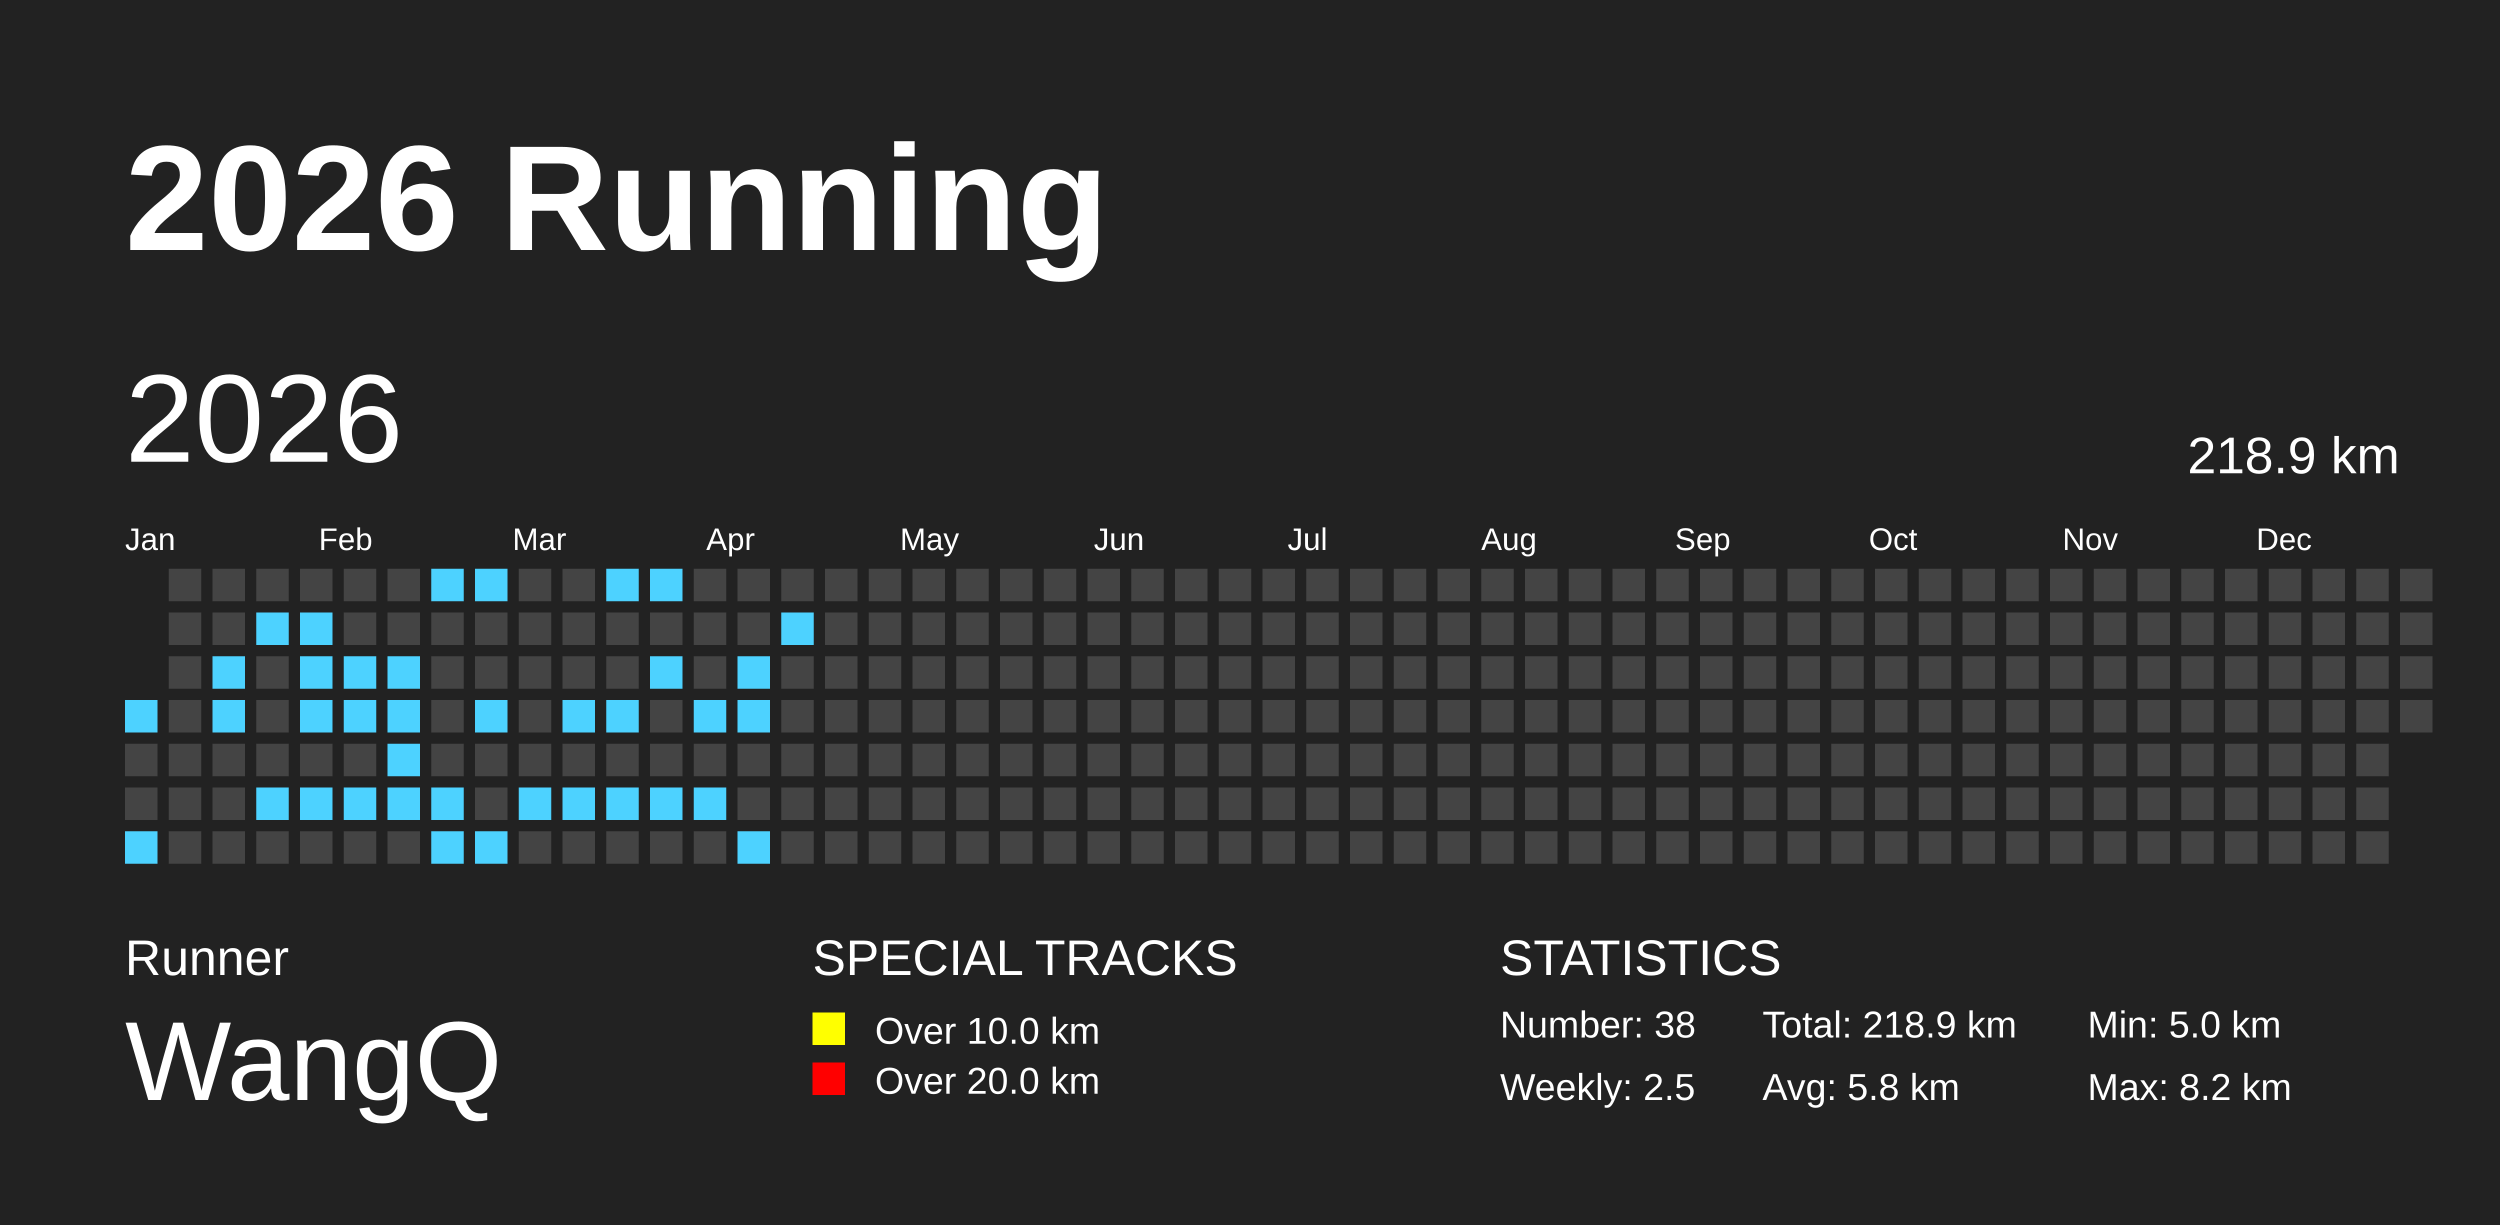
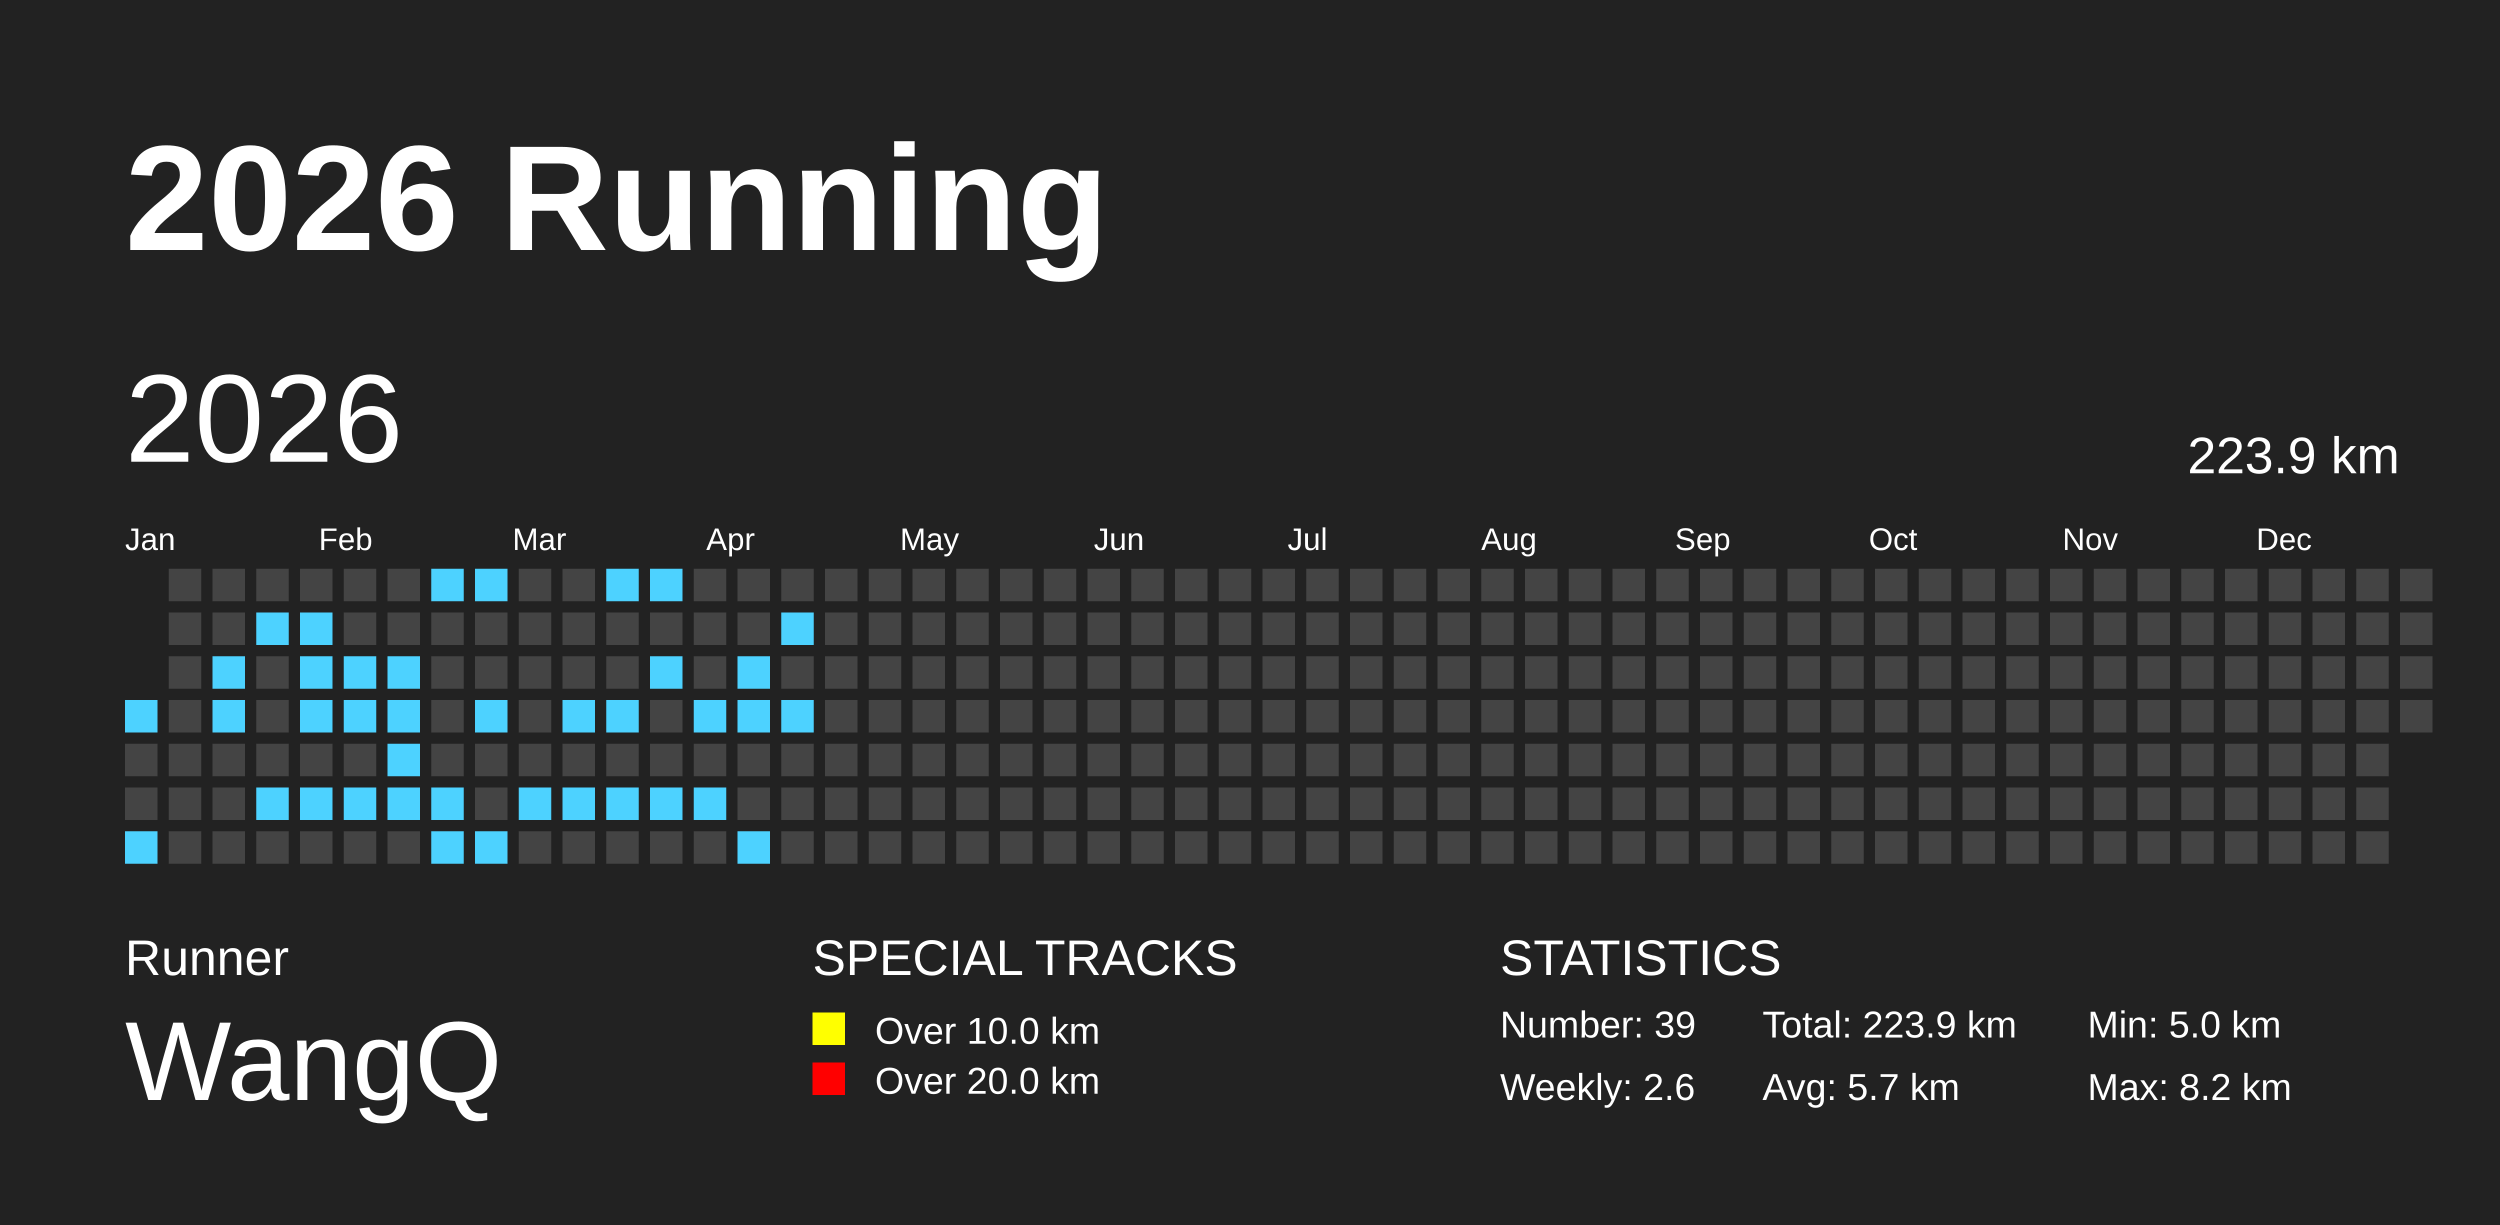
<svg xmlns="http://www.w3.org/2000/svg" baseProfile="full" height="98mm" version="1.1" viewBox="0,0,200,98" width="200mm">
  <defs />
  <rect fill="#222222" height="98" width="200" x="0" y="0" />
  <text fill="#FFFFFF" style="font-size:12px; font-family:Arial; font-weight:bold;" x="10" y="20">2026 Running</text>
  <text fill="#FFFFFF" style="font-size:4px; font-family:Arial" x="10" y="78">Runner</text>
  <text fill="#FFFFFF" style="font-size:9px; font-family:Arial" x="10" y="88">WangQ</text>
  <text fill="#FFFFFF" style="font-size:4px; font-family:Arial" x="65" y="78">SPECIAL TRACKS</text>
  <rect fill="yellow" height="2.6" width="2.6" x="65" y="81" />
  <text fill="#FFFFFF" style="font-size:3px; font-family:Arial" x="70" y="83.5">Over 10.0 km</text>
  <rect fill="red" height="2.6" width="2.6" x="65" y="85" />
  <text fill="#FFFFFF" style="font-size:3px; font-family:Arial" x="70" y="87.5">Over 20.0 km</text>
  <text fill="#FFFFFF" style="font-size:4px; font-family:Arial" x="120" y="78">STATISTICS</text>
-   <text fill="#FFFFFF" style="font-size:3px; font-family:Arial" x="120" y="83">Number: 38</text>
-   <text fill="#FFFFFF" style="font-size:3px; font-family:Arial" x="120" y="88">Weekly: 2.5</text>
-   <text fill="#FFFFFF" style="font-size:3px; font-family:Arial" x="141" y="83">Total: 218.9 km</text>
-   <text fill="#FFFFFF" style="font-size:3px; font-family:Arial" x="141" y="88">Avg: 5.8 km</text>
+   <text fill="#FFFFFF" style="font-size:3px; font-family:Arial" x="120" y="83">Number: 39</text>
+   <text fill="#FFFFFF" style="font-size:3px; font-family:Arial" x="120" y="88">Weekly: 2.6</text>
+   <text fill="#FFFFFF" style="font-size:3px; font-family:Arial" x="141" y="83">Total: 223.9 km</text>
+   <text fill="#FFFFFF" style="font-size:3px; font-family:Arial" x="141" y="88">Avg: 5.7 km</text>
  <text fill="#FFFFFF" style="font-size:3px; font-family:Arial" x="167" y="83">Min: 5.0 km</text>
  <text fill="#FFFFFF" style="font-size:3px; font-family:Arial" x="167" y="88">Max: 8.2 km</text>
  <text dominant-baseline="hanging" fill="#FFFFFF" style="font-size:10.0px; font-family:Arial;" x="10" y="30">2026</text>
-   <text dominant-baseline="hanging" fill="#FFFFFF" style="font-size:4.125px; font-family:Arial;" x="175" y="35">218.9 km</text>
+   <text dominant-baseline="hanging" fill="#FFFFFF" style="font-size:4.125px; font-family:Arial;" x="175" y="35">223.9 km</text>
  <text fill="#FFFFFF" style="font-size:2.5px; font-family:Arial" x="10.0" y="44">Jan</text>
  <text fill="#FFFFFF" style="font-size:2.5px; font-family:Arial" x="25.5" y="44">Feb</text>
  <text fill="#FFFFFF" style="font-size:2.5px; font-family:Arial" x="41.0" y="44">Mar</text>
  <text fill="#FFFFFF" style="font-size:2.5px; font-family:Arial" x="56.5" y="44">Apr</text>
  <text fill="#FFFFFF" style="font-size:2.5px; font-family:Arial" x="72.0" y="44">May</text>
  <text fill="#FFFFFF" style="font-size:2.5px; font-family:Arial" x="87.5" y="44">Jun</text>
  <text fill="#FFFFFF" style="font-size:2.5px; font-family:Arial" x="103.0" y="44">Jul</text>
  <text fill="#FFFFFF" style="font-size:2.5px; font-family:Arial" x="118.5" y="44">Aug</text>
  <text fill="#FFFFFF" style="font-size:2.5px; font-family:Arial" x="134.0" y="44">Sep</text>
  <text fill="#FFFFFF" style="font-size:2.5px; font-family:Arial" x="149.5" y="44">Oct</text>
  <text fill="#FFFFFF" style="font-size:2.5px; font-family:Arial" x="165.0" y="44">Nov</text>
  <text fill="#FFFFFF" style="font-size:2.5px; font-family:Arial" x="180.5" y="44">Dec</text>
  <rect fill="#4DD2FF" height="2.6" width="2.6" x="10.0" y="56.0" />
  <rect fill="#444444" height="2.6" width="2.6" x="10.0" y="59.5" />
  <rect fill="#444444" height="2.6" width="2.6" x="10.0" y="63.0" />
  <rect fill="#4DD2FF" height="2.6" width="2.6" x="10.0" y="66.5" />
  <rect fill="#444444" height="2.6" width="2.6" x="13.5" y="45.5" />
  <rect fill="#444444" height="2.6" width="2.6" x="13.5" y="49.0" />
  <rect fill="#444444" height="2.6" width="2.6" x="13.5" y="52.5" />
  <rect fill="#444444" height="2.6" width="2.6" x="13.5" y="56.0" />
  <rect fill="#444444" height="2.6" width="2.6" x="13.5" y="59.5" />
  <rect fill="#444444" height="2.6" width="2.6" x="13.5" y="63.0" />
  <rect fill="#444444" height="2.6" width="2.6" x="13.5" y="66.5" />
  <rect fill="#444444" height="2.6" width="2.6" x="17.0" y="45.5" />
  <rect fill="#444444" height="2.6" width="2.6" x="17.0" y="49.0" />
  <rect fill="#4DD2FF" height="2.6" width="2.6" x="17.0" y="52.5" />
  <rect fill="#4DD2FF" height="2.6" width="2.6" x="17.0" y="56.0" />
  <rect fill="#444444" height="2.6" width="2.6" x="17.0" y="59.5" />
  <rect fill="#444444" height="2.6" width="2.6" x="17.0" y="63.0" />
  <rect fill="#444444" height="2.6" width="2.6" x="17.0" y="66.5" />
  <rect fill="#444444" height="2.6" width="2.6" x="20.5" y="45.5" />
  <rect fill="#4DD2FF" height="2.6" width="2.6" x="20.5" y="49.0" />
  <rect fill="#444444" height="2.6" width="2.6" x="20.5" y="52.5" />
  <rect fill="#444444" height="2.6" width="2.6" x="20.5" y="56.0" />
  <rect fill="#444444" height="2.6" width="2.6" x="20.5" y="59.5" />
  <rect fill="#4DD2FF" height="2.6" width="2.6" x="20.5" y="63.0" />
  <rect fill="#444444" height="2.6" width="2.6" x="20.5" y="66.5" />
  <rect fill="#444444" height="2.6" width="2.6" x="24.0" y="45.5" />
  <rect fill="#4DD2FF" height="2.6" width="2.6" x="24.0" y="49.0" />
  <rect fill="#4DD2FF" height="2.6" width="2.6" x="24.0" y="52.5" />
  <rect fill="#4DD2FF" height="2.6" width="2.6" x="24.0" y="56.0" />
  <rect fill="#444444" height="2.6" width="2.6" x="24.0" y="59.5" />
  <rect fill="#4DD2FF" height="2.6" width="2.6" x="24.0" y="63.0" />
  <rect fill="#444444" height="2.6" width="2.6" x="24.0" y="66.5" />
  <rect fill="#444444" height="2.6" width="2.6" x="27.5" y="45.5" />
  <rect fill="#444444" height="2.6" width="2.6" x="27.5" y="49.0" />
  <rect fill="#4DD2FF" height="2.6" width="2.6" x="27.5" y="52.5" />
  <rect fill="#4DD2FF" height="2.6" width="2.6" x="27.5" y="56.0" />
  <rect fill="#444444" height="2.6" width="2.6" x="27.5" y="59.5" />
  <rect fill="#4DD2FF" height="2.6" width="2.6" x="27.5" y="63.0" />
  <rect fill="#444444" height="2.6" width="2.6" x="27.5" y="66.5" />
  <rect fill="#444444" height="2.6" width="2.6" x="31.0" y="45.5" />
  <rect fill="#444444" height="2.6" width="2.6" x="31.0" y="49.0" />
  <rect fill="#4DD2FF" height="2.6" width="2.6" x="31.0" y="52.5" />
  <rect fill="#4DD2FF" height="2.6" width="2.6" x="31.0" y="56.0" />
  <rect fill="#4DD2FF" height="2.6" width="2.6" x="31.0" y="59.5" />
  <rect fill="#4DD2FF" height="2.6" width="2.6" x="31.0" y="63.0" />
  <rect fill="#444444" height="2.6" width="2.6" x="31.0" y="66.5" />
  <rect fill="#4DD2FF" height="2.6" width="2.6" x="34.5" y="45.5" />
  <rect fill="#444444" height="2.6" width="2.6" x="34.5" y="49.0" />
  <rect fill="#444444" height="2.6" width="2.6" x="34.5" y="52.5" />
  <rect fill="#444444" height="2.6" width="2.6" x="34.5" y="56.0" />
  <rect fill="#444444" height="2.6" width="2.6" x="34.5" y="59.5" />
  <rect fill="#4DD2FF" height="2.6" width="2.6" x="34.5" y="63.0" />
  <rect fill="#4DD2FF" height="2.6" width="2.6" x="34.5" y="66.5" />
  <rect fill="#4DD2FF" height="2.6" width="2.6" x="38.0" y="45.5" />
  <rect fill="#444444" height="2.6" width="2.6" x="38.0" y="49.0" />
  <rect fill="#444444" height="2.6" width="2.6" x="38.0" y="52.5" />
  <rect fill="#4DD2FF" height="2.6" width="2.6" x="38.0" y="56.0" />
  <rect fill="#444444" height="2.6" width="2.6" x="38.0" y="59.5" />
  <rect fill="#444444" height="2.6" width="2.6" x="38.0" y="63.0" />
  <rect fill="#4DD2FF" height="2.6" width="2.6" x="38.0" y="66.5" />
  <rect fill="#444444" height="2.6" width="2.6" x="41.5" y="45.5" />
  <rect fill="#444444" height="2.6" width="2.6" x="41.5" y="49.0" />
  <rect fill="#444444" height="2.6" width="2.6" x="41.5" y="52.5" />
  <rect fill="#444444" height="2.6" width="2.6" x="41.5" y="56.0" />
  <rect fill="#444444" height="2.6" width="2.6" x="41.5" y="59.5" />
  <rect fill="#4DD2FF" height="2.6" width="2.6" x="41.5" y="63.0" />
  <rect fill="#444444" height="2.6" width="2.6" x="41.5" y="66.5" />
  <rect fill="#444444" height="2.6" width="2.6" x="45.0" y="45.5" />
  <rect fill="#444444" height="2.6" width="2.6" x="45.0" y="49.0" />
  <rect fill="#444444" height="2.6" width="2.6" x="45.0" y="52.5" />
  <rect fill="#4DD2FF" height="2.6" width="2.6" x="45.0" y="56.0" />
  <rect fill="#444444" height="2.6" width="2.6" x="45.0" y="59.5" />
  <rect fill="#4DD2FF" height="2.6" width="2.6" x="45.0" y="63.0" />
  <rect fill="#444444" height="2.6" width="2.6" x="45.0" y="66.5" />
  <rect fill="#4DD2FF" height="2.6" width="2.6" x="48.5" y="45.5" />
  <rect fill="#444444" height="2.6" width="2.6" x="48.5" y="49.0" />
  <rect fill="#444444" height="2.6" width="2.6" x="48.5" y="52.5" />
  <rect fill="#4DD2FF" height="2.6" width="2.6" x="48.5" y="56.0" />
  <rect fill="#444444" height="2.6" width="2.6" x="48.5" y="59.5" />
  <rect fill="#4DD2FF" height="2.6" width="2.6" x="48.5" y="63.0" />
  <rect fill="#444444" height="2.6" width="2.6" x="48.5" y="66.5" />
  <rect fill="#4DD2FF" height="2.6" width="2.6" x="52.0" y="45.5" />
  <rect fill="#444444" height="2.6" width="2.6" x="52.0" y="49.0" />
  <rect fill="#4DD2FF" height="2.6" width="2.6" x="52.0" y="52.5" />
  <rect fill="#444444" height="2.6" width="2.6" x="52.0" y="56.0" />
  <rect fill="#444444" height="2.6" width="2.6" x="52.0" y="59.5" />
  <rect fill="#4DD2FF" height="2.6" width="2.6" x="52.0" y="63.0" />
  <rect fill="#444444" height="2.6" width="2.6" x="52.0" y="66.5" />
  <rect fill="#444444" height="2.6" width="2.6" x="55.5" y="45.5" />
  <rect fill="#444444" height="2.6" width="2.6" x="55.5" y="49.0" />
  <rect fill="#444444" height="2.6" width="2.6" x="55.5" y="52.5" />
  <rect fill="#4DD2FF" height="2.6" width="2.6" x="55.5" y="56.0" />
  <rect fill="#444444" height="2.6" width="2.6" x="55.5" y="59.5" />
  <rect fill="#4DD2FF" height="2.6" width="2.6" x="55.5" y="63.0" />
  <rect fill="#444444" height="2.6" width="2.6" x="55.5" y="66.5" />
  <rect fill="#444444" height="2.6" width="2.6" x="59.0" y="45.5" />
  <rect fill="#444444" height="2.6" width="2.6" x="59.0" y="49.0" />
  <rect fill="#4DD2FF" height="2.6" width="2.6" x="59.0" y="52.5" />
  <rect fill="#4DD2FF" height="2.6" width="2.6" x="59.0" y="56.0" />
  <rect fill="#444444" height="2.6" width="2.6" x="59.0" y="59.5" />
  <rect fill="#444444" height="2.6" width="2.6" x="59.0" y="63.0" />
  <rect fill="#4DD2FF" height="2.6" width="2.6" x="59.0" y="66.5" />
  <rect fill="#444444" height="2.6" width="2.6" x="62.5" y="45.5" />
  <rect fill="#4DD2FF" height="2.6" width="2.6" x="62.5" y="49.0" />
  <rect fill="#444444" height="2.6" width="2.6" x="62.5" y="52.5" />
-   <rect fill="#444444" height="2.6" width="2.6" x="62.5" y="56.0" />
+   <rect fill="#4DD2FF" height="2.6" width="2.6" x="62.5" y="56.0" />
  <rect fill="#444444" height="2.6" width="2.6" x="62.5" y="59.5" />
  <rect fill="#444444" height="2.6" width="2.6" x="62.5" y="63.0" />
  <rect fill="#444444" height="2.6" width="2.6" x="62.5" y="66.5" />
  <rect fill="#444444" height="2.6" width="2.6" x="66.0" y="45.5" />
  <rect fill="#444444" height="2.6" width="2.6" x="66.0" y="49.0" />
  <rect fill="#444444" height="2.6" width="2.6" x="66.0" y="52.5" />
  <rect fill="#444444" height="2.6" width="2.6" x="66.0" y="56.0" />
  <rect fill="#444444" height="2.6" width="2.6" x="66.0" y="59.5" />
  <rect fill="#444444" height="2.6" width="2.6" x="66.0" y="63.0" />
  <rect fill="#444444" height="2.6" width="2.6" x="66.0" y="66.5" />
  <rect fill="#444444" height="2.6" width="2.6" x="69.5" y="45.5" />
  <rect fill="#444444" height="2.6" width="2.6" x="69.5" y="49.0" />
  <rect fill="#444444" height="2.6" width="2.6" x="69.5" y="52.5" />
  <rect fill="#444444" height="2.6" width="2.6" x="69.5" y="56.0" />
  <rect fill="#444444" height="2.6" width="2.6" x="69.5" y="59.5" />
  <rect fill="#444444" height="2.6" width="2.6" x="69.5" y="63.0" />
  <rect fill="#444444" height="2.6" width="2.6" x="69.5" y="66.5" />
  <rect fill="#444444" height="2.6" width="2.6" x="73.0" y="45.5" />
  <rect fill="#444444" height="2.6" width="2.6" x="73.0" y="49.0" />
  <rect fill="#444444" height="2.6" width="2.6" x="73.0" y="52.5" />
  <rect fill="#444444" height="2.6" width="2.6" x="73.0" y="56.0" />
  <rect fill="#444444" height="2.6" width="2.6" x="73.0" y="59.5" />
  <rect fill="#444444" height="2.6" width="2.6" x="73.0" y="63.0" />
  <rect fill="#444444" height="2.6" width="2.6" x="73.0" y="66.5" />
  <rect fill="#444444" height="2.6" width="2.6" x="76.5" y="45.5" />
  <rect fill="#444444" height="2.6" width="2.6" x="76.5" y="49.0" />
  <rect fill="#444444" height="2.6" width="2.6" x="76.5" y="52.5" />
  <rect fill="#444444" height="2.6" width="2.6" x="76.5" y="56.0" />
  <rect fill="#444444" height="2.6" width="2.6" x="76.5" y="59.5" />
  <rect fill="#444444" height="2.6" width="2.6" x="76.5" y="63.0" />
  <rect fill="#444444" height="2.6" width="2.6" x="76.5" y="66.5" />
  <rect fill="#444444" height="2.6" width="2.6" x="80.0" y="45.5" />
  <rect fill="#444444" height="2.6" width="2.6" x="80.0" y="49.0" />
  <rect fill="#444444" height="2.6" width="2.6" x="80.0" y="52.5" />
  <rect fill="#444444" height="2.6" width="2.6" x="80.0" y="56.0" />
  <rect fill="#444444" height="2.6" width="2.6" x="80.0" y="59.5" />
  <rect fill="#444444" height="2.6" width="2.6" x="80.0" y="63.0" />
  <rect fill="#444444" height="2.6" width="2.6" x="80.0" y="66.5" />
  <rect fill="#444444" height="2.6" width="2.6" x="83.5" y="45.5" />
  <rect fill="#444444" height="2.6" width="2.6" x="83.5" y="49.0" />
  <rect fill="#444444" height="2.6" width="2.6" x="83.5" y="52.5" />
  <rect fill="#444444" height="2.6" width="2.6" x="83.5" y="56.0" />
  <rect fill="#444444" height="2.6" width="2.6" x="83.5" y="59.5" />
  <rect fill="#444444" height="2.6" width="2.6" x="83.5" y="63.0" />
  <rect fill="#444444" height="2.6" width="2.6" x="83.5" y="66.5" />
  <rect fill="#444444" height="2.6" width="2.6" x="87.0" y="45.5" />
  <rect fill="#444444" height="2.6" width="2.6" x="87.0" y="49.0" />
  <rect fill="#444444" height="2.6" width="2.6" x="87.0" y="52.5" />
  <rect fill="#444444" height="2.6" width="2.6" x="87.0" y="56.0" />
  <rect fill="#444444" height="2.6" width="2.6" x="87.0" y="59.5" />
  <rect fill="#444444" height="2.6" width="2.6" x="87.0" y="63.0" />
  <rect fill="#444444" height="2.6" width="2.6" x="87.0" y="66.5" />
  <rect fill="#444444" height="2.6" width="2.6" x="90.5" y="45.5" />
  <rect fill="#444444" height="2.6" width="2.6" x="90.5" y="49.0" />
  <rect fill="#444444" height="2.6" width="2.6" x="90.5" y="52.5" />
  <rect fill="#444444" height="2.6" width="2.6" x="90.5" y="56.0" />
  <rect fill="#444444" height="2.6" width="2.6" x="90.5" y="59.5" />
  <rect fill="#444444" height="2.6" width="2.6" x="90.5" y="63.0" />
  <rect fill="#444444" height="2.6" width="2.6" x="90.5" y="66.5" />
  <rect fill="#444444" height="2.6" width="2.6" x="94.0" y="45.5" />
  <rect fill="#444444" height="2.6" width="2.6" x="94.0" y="49.0" />
  <rect fill="#444444" height="2.6" width="2.6" x="94.0" y="52.5" />
  <rect fill="#444444" height="2.6" width="2.6" x="94.0" y="56.0" />
  <rect fill="#444444" height="2.6" width="2.6" x="94.0" y="59.5" />
  <rect fill="#444444" height="2.6" width="2.6" x="94.0" y="63.0" />
  <rect fill="#444444" height="2.6" width="2.6" x="94.0" y="66.5" />
  <rect fill="#444444" height="2.6" width="2.6" x="97.5" y="45.5" />
  <rect fill="#444444" height="2.6" width="2.6" x="97.5" y="49.0" />
  <rect fill="#444444" height="2.6" width="2.6" x="97.5" y="52.5" />
  <rect fill="#444444" height="2.6" width="2.6" x="97.5" y="56.0" />
  <rect fill="#444444" height="2.6" width="2.6" x="97.5" y="59.5" />
  <rect fill="#444444" height="2.6" width="2.6" x="97.5" y="63.0" />
  <rect fill="#444444" height="2.6" width="2.6" x="97.5" y="66.5" />
  <rect fill="#444444" height="2.6" width="2.6" x="101.0" y="45.5" />
  <rect fill="#444444" height="2.6" width="2.6" x="101.0" y="49.0" />
  <rect fill="#444444" height="2.6" width="2.6" x="101.0" y="52.5" />
  <rect fill="#444444" height="2.6" width="2.6" x="101.0" y="56.0" />
  <rect fill="#444444" height="2.6" width="2.6" x="101.0" y="59.5" />
  <rect fill="#444444" height="2.6" width="2.6" x="101.0" y="63.0" />
  <rect fill="#444444" height="2.6" width="2.6" x="101.0" y="66.5" />
  <rect fill="#444444" height="2.6" width="2.6" x="104.5" y="45.5" />
  <rect fill="#444444" height="2.6" width="2.6" x="104.5" y="49.0" />
  <rect fill="#444444" height="2.6" width="2.6" x="104.5" y="52.5" />
  <rect fill="#444444" height="2.6" width="2.6" x="104.5" y="56.0" />
  <rect fill="#444444" height="2.6" width="2.6" x="104.5" y="59.5" />
  <rect fill="#444444" height="2.6" width="2.6" x="104.5" y="63.0" />
  <rect fill="#444444" height="2.6" width="2.6" x="104.5" y="66.5" />
  <rect fill="#444444" height="2.6" width="2.6" x="108.0" y="45.5" />
  <rect fill="#444444" height="2.6" width="2.6" x="108.0" y="49.0" />
  <rect fill="#444444" height="2.6" width="2.6" x="108.0" y="52.5" />
  <rect fill="#444444" height="2.6" width="2.6" x="108.0" y="56.0" />
  <rect fill="#444444" height="2.6" width="2.6" x="108.0" y="59.5" />
  <rect fill="#444444" height="2.6" width="2.6" x="108.0" y="63.0" />
  <rect fill="#444444" height="2.6" width="2.6" x="108.0" y="66.5" />
  <rect fill="#444444" height="2.6" width="2.6" x="111.5" y="45.5" />
  <rect fill="#444444" height="2.6" width="2.6" x="111.5" y="49.0" />
  <rect fill="#444444" height="2.6" width="2.6" x="111.5" y="52.5" />
  <rect fill="#444444" height="2.6" width="2.6" x="111.5" y="56.0" />
  <rect fill="#444444" height="2.6" width="2.6" x="111.5" y="59.5" />
  <rect fill="#444444" height="2.6" width="2.6" x="111.5" y="63.0" />
  <rect fill="#444444" height="2.6" width="2.6" x="111.5" y="66.5" />
  <rect fill="#444444" height="2.6" width="2.6" x="115.0" y="45.5" />
  <rect fill="#444444" height="2.6" width="2.6" x="115.0" y="49.0" />
  <rect fill="#444444" height="2.6" width="2.6" x="115.0" y="52.5" />
  <rect fill="#444444" height="2.6" width="2.6" x="115.0" y="56.0" />
  <rect fill="#444444" height="2.6" width="2.6" x="115.0" y="59.5" />
  <rect fill="#444444" height="2.6" width="2.6" x="115.0" y="63.0" />
  <rect fill="#444444" height="2.6" width="2.6" x="115.0" y="66.5" />
  <rect fill="#444444" height="2.6" width="2.6" x="118.5" y="45.5" />
  <rect fill="#444444" height="2.6" width="2.6" x="118.5" y="49.0" />
  <rect fill="#444444" height="2.6" width="2.6" x="118.5" y="52.5" />
  <rect fill="#444444" height="2.6" width="2.6" x="118.5" y="56.0" />
  <rect fill="#444444" height="2.6" width="2.6" x="118.5" y="59.5" />
  <rect fill="#444444" height="2.6" width="2.6" x="118.5" y="63.0" />
  <rect fill="#444444" height="2.6" width="2.6" x="118.5" y="66.5" />
  <rect fill="#444444" height="2.6" width="2.6" x="122.0" y="45.5" />
  <rect fill="#444444" height="2.6" width="2.6" x="122.0" y="49.0" />
  <rect fill="#444444" height="2.6" width="2.6" x="122.0" y="52.5" />
  <rect fill="#444444" height="2.6" width="2.6" x="122.0" y="56.0" />
  <rect fill="#444444" height="2.6" width="2.6" x="122.0" y="59.5" />
  <rect fill="#444444" height="2.6" width="2.6" x="122.0" y="63.0" />
  <rect fill="#444444" height="2.6" width="2.6" x="122.0" y="66.5" />
  <rect fill="#444444" height="2.6" width="2.6" x="125.5" y="45.5" />
  <rect fill="#444444" height="2.6" width="2.6" x="125.5" y="49.0" />
  <rect fill="#444444" height="2.6" width="2.6" x="125.5" y="52.5" />
  <rect fill="#444444" height="2.6" width="2.6" x="125.5" y="56.0" />
  <rect fill="#444444" height="2.6" width="2.6" x="125.5" y="59.5" />
  <rect fill="#444444" height="2.6" width="2.6" x="125.5" y="63.0" />
  <rect fill="#444444" height="2.6" width="2.6" x="125.5" y="66.5" />
  <rect fill="#444444" height="2.6" width="2.6" x="129.0" y="45.5" />
  <rect fill="#444444" height="2.6" width="2.6" x="129.0" y="49.0" />
  <rect fill="#444444" height="2.6" width="2.6" x="129.0" y="52.5" />
  <rect fill="#444444" height="2.6" width="2.6" x="129.0" y="56.0" />
  <rect fill="#444444" height="2.6" width="2.6" x="129.0" y="59.5" />
  <rect fill="#444444" height="2.6" width="2.6" x="129.0" y="63.0" />
  <rect fill="#444444" height="2.6" width="2.6" x="129.0" y="66.5" />
  <rect fill="#444444" height="2.6" width="2.6" x="132.5" y="45.5" />
  <rect fill="#444444" height="2.6" width="2.6" x="132.5" y="49.0" />
  <rect fill="#444444" height="2.6" width="2.6" x="132.5" y="52.5" />
  <rect fill="#444444" height="2.6" width="2.6" x="132.5" y="56.0" />
  <rect fill="#444444" height="2.6" width="2.6" x="132.5" y="59.5" />
  <rect fill="#444444" height="2.6" width="2.6" x="132.5" y="63.0" />
  <rect fill="#444444" height="2.6" width="2.6" x="132.5" y="66.5" />
  <rect fill="#444444" height="2.6" width="2.6" x="136.0" y="45.5" />
  <rect fill="#444444" height="2.6" width="2.6" x="136.0" y="49.0" />
  <rect fill="#444444" height="2.6" width="2.6" x="136.0" y="52.5" />
  <rect fill="#444444" height="2.6" width="2.6" x="136.0" y="56.0" />
  <rect fill="#444444" height="2.6" width="2.6" x="136.0" y="59.5" />
  <rect fill="#444444" height="2.6" width="2.6" x="136.0" y="63.0" />
  <rect fill="#444444" height="2.6" width="2.6" x="136.0" y="66.5" />
  <rect fill="#444444" height="2.6" width="2.6" x="139.5" y="45.5" />
  <rect fill="#444444" height="2.6" width="2.6" x="139.5" y="49.0" />
  <rect fill="#444444" height="2.6" width="2.6" x="139.5" y="52.5" />
  <rect fill="#444444" height="2.6" width="2.6" x="139.5" y="56.0" />
  <rect fill="#444444" height="2.6" width="2.6" x="139.5" y="59.5" />
  <rect fill="#444444" height="2.6" width="2.6" x="139.5" y="63.0" />
  <rect fill="#444444" height="2.6" width="2.6" x="139.5" y="66.5" />
  <rect fill="#444444" height="2.6" width="2.6" x="143.0" y="45.5" />
  <rect fill="#444444" height="2.6" width="2.6" x="143.0" y="49.0" />
  <rect fill="#444444" height="2.6" width="2.6" x="143.0" y="52.5" />
  <rect fill="#444444" height="2.6" width="2.6" x="143.0" y="56.0" />
  <rect fill="#444444" height="2.6" width="2.6" x="143.0" y="59.5" />
  <rect fill="#444444" height="2.6" width="2.6" x="143.0" y="63.0" />
  <rect fill="#444444" height="2.6" width="2.6" x="143.0" y="66.5" />
  <rect fill="#444444" height="2.6" width="2.6" x="146.5" y="45.5" />
  <rect fill="#444444" height="2.6" width="2.6" x="146.5" y="49.0" />
  <rect fill="#444444" height="2.6" width="2.6" x="146.5" y="52.5" />
  <rect fill="#444444" height="2.6" width="2.6" x="146.5" y="56.0" />
  <rect fill="#444444" height="2.6" width="2.6" x="146.5" y="59.5" />
  <rect fill="#444444" height="2.6" width="2.6" x="146.5" y="63.0" />
  <rect fill="#444444" height="2.6" width="2.6" x="146.5" y="66.5" />
  <rect fill="#444444" height="2.6" width="2.6" x="150.0" y="45.5" />
  <rect fill="#444444" height="2.6" width="2.6" x="150.0" y="49.0" />
  <rect fill="#444444" height="2.6" width="2.6" x="150.0" y="52.5" />
  <rect fill="#444444" height="2.6" width="2.6" x="150.0" y="56.0" />
  <rect fill="#444444" height="2.6" width="2.6" x="150.0" y="59.5" />
  <rect fill="#444444" height="2.6" width="2.6" x="150.0" y="63.0" />
  <rect fill="#444444" height="2.6" width="2.6" x="150.0" y="66.5" />
  <rect fill="#444444" height="2.6" width="2.6" x="153.5" y="45.5" />
  <rect fill="#444444" height="2.6" width="2.6" x="153.5" y="49.0" />
  <rect fill="#444444" height="2.6" width="2.6" x="153.5" y="52.5" />
  <rect fill="#444444" height="2.6" width="2.6" x="153.5" y="56.0" />
  <rect fill="#444444" height="2.6" width="2.6" x="153.5" y="59.5" />
  <rect fill="#444444" height="2.6" width="2.6" x="153.5" y="63.0" />
  <rect fill="#444444" height="2.6" width="2.6" x="153.5" y="66.5" />
  <rect fill="#444444" height="2.6" width="2.6" x="157.0" y="45.5" />
  <rect fill="#444444" height="2.6" width="2.6" x="157.0" y="49.0" />
  <rect fill="#444444" height="2.6" width="2.6" x="157.0" y="52.5" />
  <rect fill="#444444" height="2.6" width="2.6" x="157.0" y="56.0" />
  <rect fill="#444444" height="2.6" width="2.6" x="157.0" y="59.5" />
  <rect fill="#444444" height="2.6" width="2.6" x="157.0" y="63.0" />
  <rect fill="#444444" height="2.6" width="2.6" x="157.0" y="66.5" />
  <rect fill="#444444" height="2.6" width="2.6" x="160.5" y="45.5" />
  <rect fill="#444444" height="2.6" width="2.6" x="160.5" y="49.0" />
  <rect fill="#444444" height="2.6" width="2.6" x="160.5" y="52.5" />
  <rect fill="#444444" height="2.6" width="2.6" x="160.5" y="56.0" />
  <rect fill="#444444" height="2.6" width="2.6" x="160.5" y="59.5" />
  <rect fill="#444444" height="2.6" width="2.6" x="160.5" y="63.0" />
  <rect fill="#444444" height="2.6" width="2.6" x="160.5" y="66.5" />
  <rect fill="#444444" height="2.6" width="2.6" x="164.0" y="45.5" />
  <rect fill="#444444" height="2.6" width="2.6" x="164.0" y="49.0" />
  <rect fill="#444444" height="2.6" width="2.6" x="164.0" y="52.5" />
  <rect fill="#444444" height="2.6" width="2.6" x="164.0" y="56.0" />
  <rect fill="#444444" height="2.6" width="2.6" x="164.0" y="59.5" />
  <rect fill="#444444" height="2.6" width="2.6" x="164.0" y="63.0" />
  <rect fill="#444444" height="2.6" width="2.6" x="164.0" y="66.5" />
  <rect fill="#444444" height="2.6" width="2.6" x="167.5" y="45.5" />
  <rect fill="#444444" height="2.6" width="2.6" x="167.5" y="49.0" />
  <rect fill="#444444" height="2.6" width="2.6" x="167.5" y="52.5" />
  <rect fill="#444444" height="2.6" width="2.6" x="167.5" y="56.0" />
  <rect fill="#444444" height="2.6" width="2.6" x="167.5" y="59.5" />
  <rect fill="#444444" height="2.6" width="2.6" x="167.5" y="63.0" />
  <rect fill="#444444" height="2.6" width="2.6" x="167.5" y="66.5" />
  <rect fill="#444444" height="2.6" width="2.6" x="171.0" y="45.5" />
  <rect fill="#444444" height="2.6" width="2.6" x="171.0" y="49.0" />
  <rect fill="#444444" height="2.6" width="2.6" x="171.0" y="52.5" />
  <rect fill="#444444" height="2.6" width="2.6" x="171.0" y="56.0" />
  <rect fill="#444444" height="2.6" width="2.6" x="171.0" y="59.5" />
  <rect fill="#444444" height="2.6" width="2.6" x="171.0" y="63.0" />
  <rect fill="#444444" height="2.6" width="2.6" x="171.0" y="66.5" />
  <rect fill="#444444" height="2.6" width="2.6" x="174.5" y="45.5" />
  <rect fill="#444444" height="2.6" width="2.6" x="174.5" y="49.0" />
  <rect fill="#444444" height="2.6" width="2.6" x="174.5" y="52.5" />
  <rect fill="#444444" height="2.6" width="2.6" x="174.5" y="56.0" />
  <rect fill="#444444" height="2.6" width="2.6" x="174.5" y="59.5" />
  <rect fill="#444444" height="2.6" width="2.6" x="174.5" y="63.0" />
  <rect fill="#444444" height="2.6" width="2.6" x="174.5" y="66.5" />
  <rect fill="#444444" height="2.6" width="2.6" x="178.0" y="45.5" />
  <rect fill="#444444" height="2.6" width="2.6" x="178.0" y="49.0" />
  <rect fill="#444444" height="2.6" width="2.6" x="178.0" y="52.5" />
  <rect fill="#444444" height="2.6" width="2.6" x="178.0" y="56.0" />
  <rect fill="#444444" height="2.6" width="2.6" x="178.0" y="59.5" />
  <rect fill="#444444" height="2.6" width="2.6" x="178.0" y="63.0" />
  <rect fill="#444444" height="2.6" width="2.6" x="178.0" y="66.5" />
  <rect fill="#444444" height="2.6" width="2.6" x="181.5" y="45.5" />
  <rect fill="#444444" height="2.6" width="2.6" x="181.5" y="49.0" />
  <rect fill="#444444" height="2.6" width="2.6" x="181.5" y="52.5" />
  <rect fill="#444444" height="2.6" width="2.6" x="181.5" y="56.0" />
  <rect fill="#444444" height="2.6" width="2.6" x="181.5" y="59.5" />
  <rect fill="#444444" height="2.6" width="2.6" x="181.5" y="63.0" />
  <rect fill="#444444" height="2.6" width="2.6" x="181.5" y="66.5" />
  <rect fill="#444444" height="2.6" width="2.6" x="185.0" y="45.5" />
  <rect fill="#444444" height="2.6" width="2.6" x="185.0" y="49.0" />
  <rect fill="#444444" height="2.6" width="2.6" x="185.0" y="52.5" />
  <rect fill="#444444" height="2.6" width="2.6" x="185.0" y="56.0" />
  <rect fill="#444444" height="2.6" width="2.6" x="185.0" y="59.5" />
  <rect fill="#444444" height="2.6" width="2.6" x="185.0" y="63.0" />
  <rect fill="#444444" height="2.6" width="2.6" x="185.0" y="66.5" />
  <rect fill="#444444" height="2.6" width="2.6" x="188.5" y="45.5" />
  <rect fill="#444444" height="2.6" width="2.6" x="188.5" y="49.0" />
  <rect fill="#444444" height="2.6" width="2.6" x="188.5" y="52.5" />
  <rect fill="#444444" height="2.6" width="2.6" x="188.5" y="56.0" />
  <rect fill="#444444" height="2.6" width="2.6" x="188.5" y="59.5" />
  <rect fill="#444444" height="2.6" width="2.6" x="188.5" y="63.0" />
  <rect fill="#444444" height="2.6" width="2.6" x="188.5" y="66.5" />
  <rect fill="#444444" height="2.6" width="2.6" x="192.0" y="45.5" />
  <rect fill="#444444" height="2.6" width="2.6" x="192.0" y="49.0" />
  <rect fill="#444444" height="2.6" width="2.6" x="192.0" y="52.5" />
  <rect fill="#444444" height="2.6" width="2.6" x="192.0" y="56.0" />
</svg>
